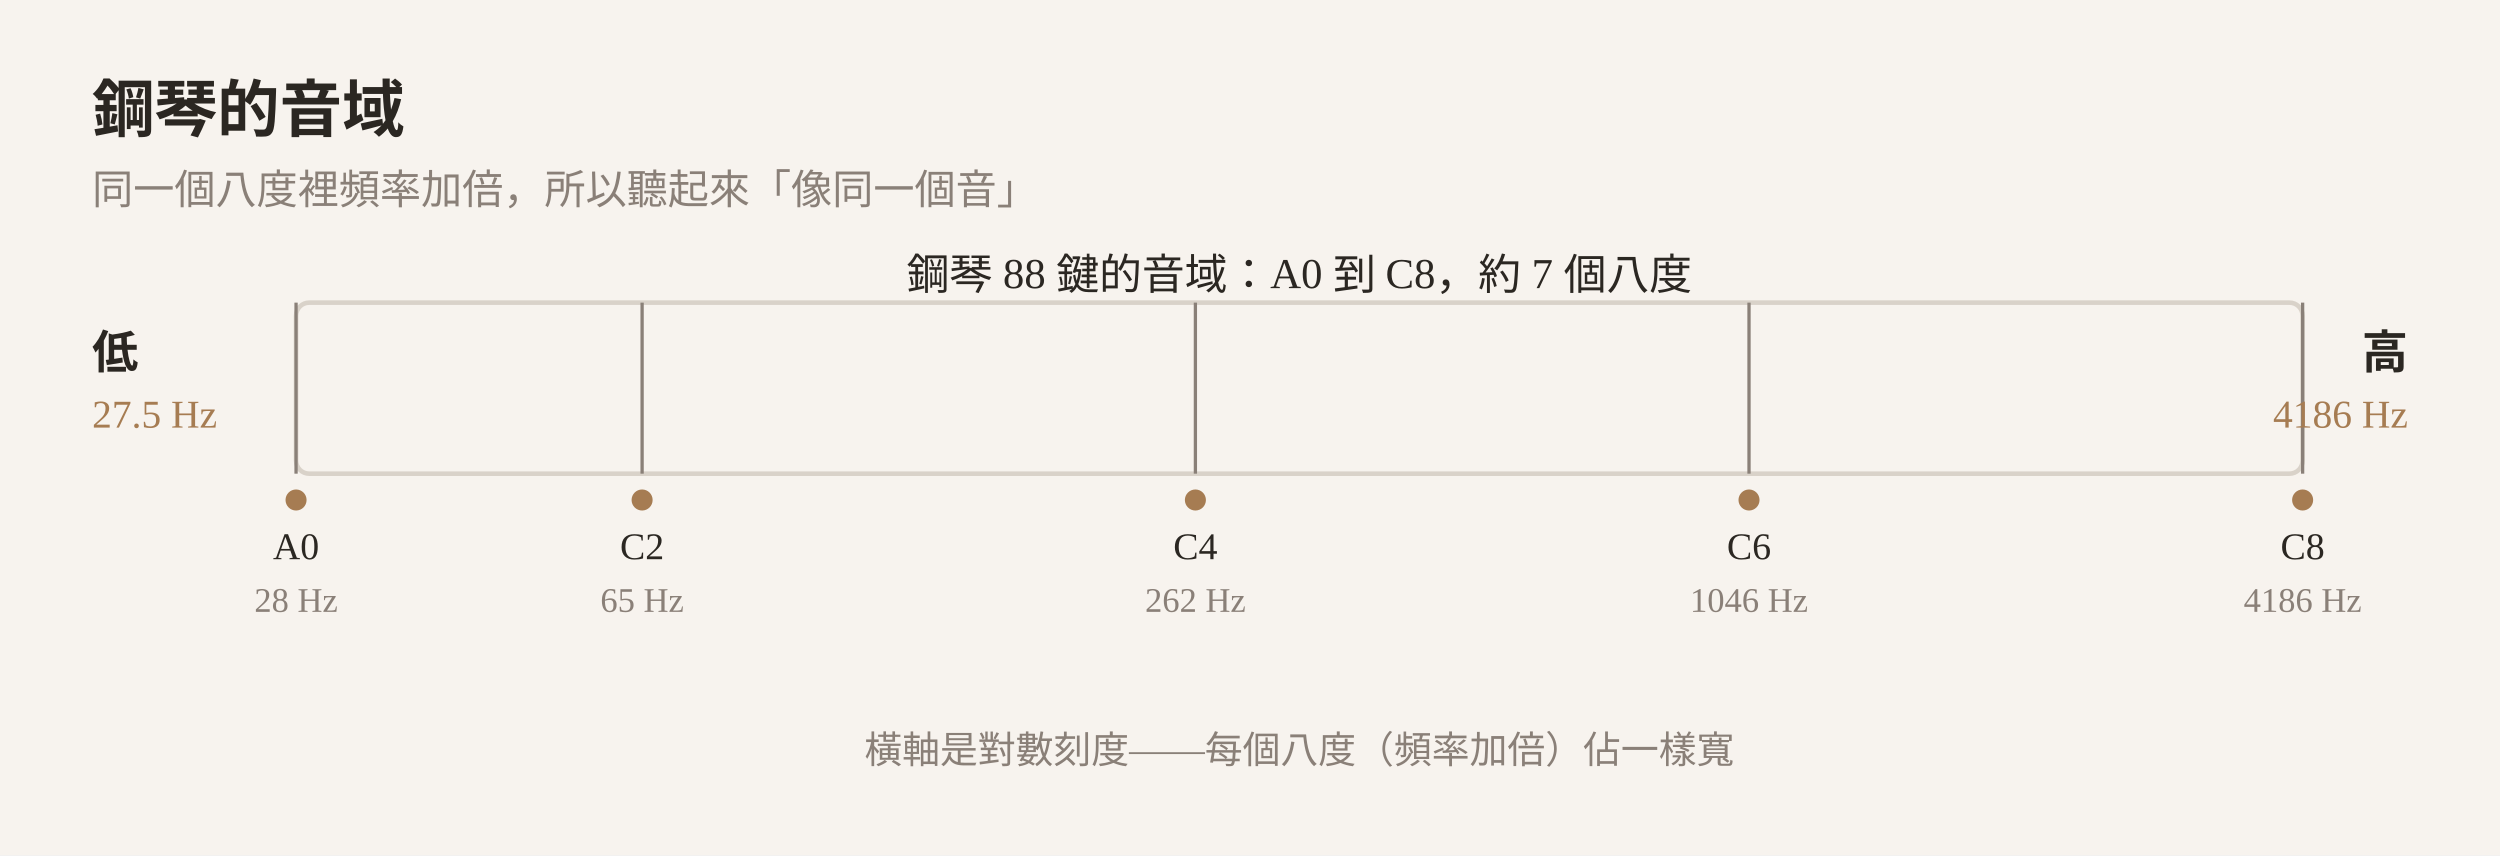
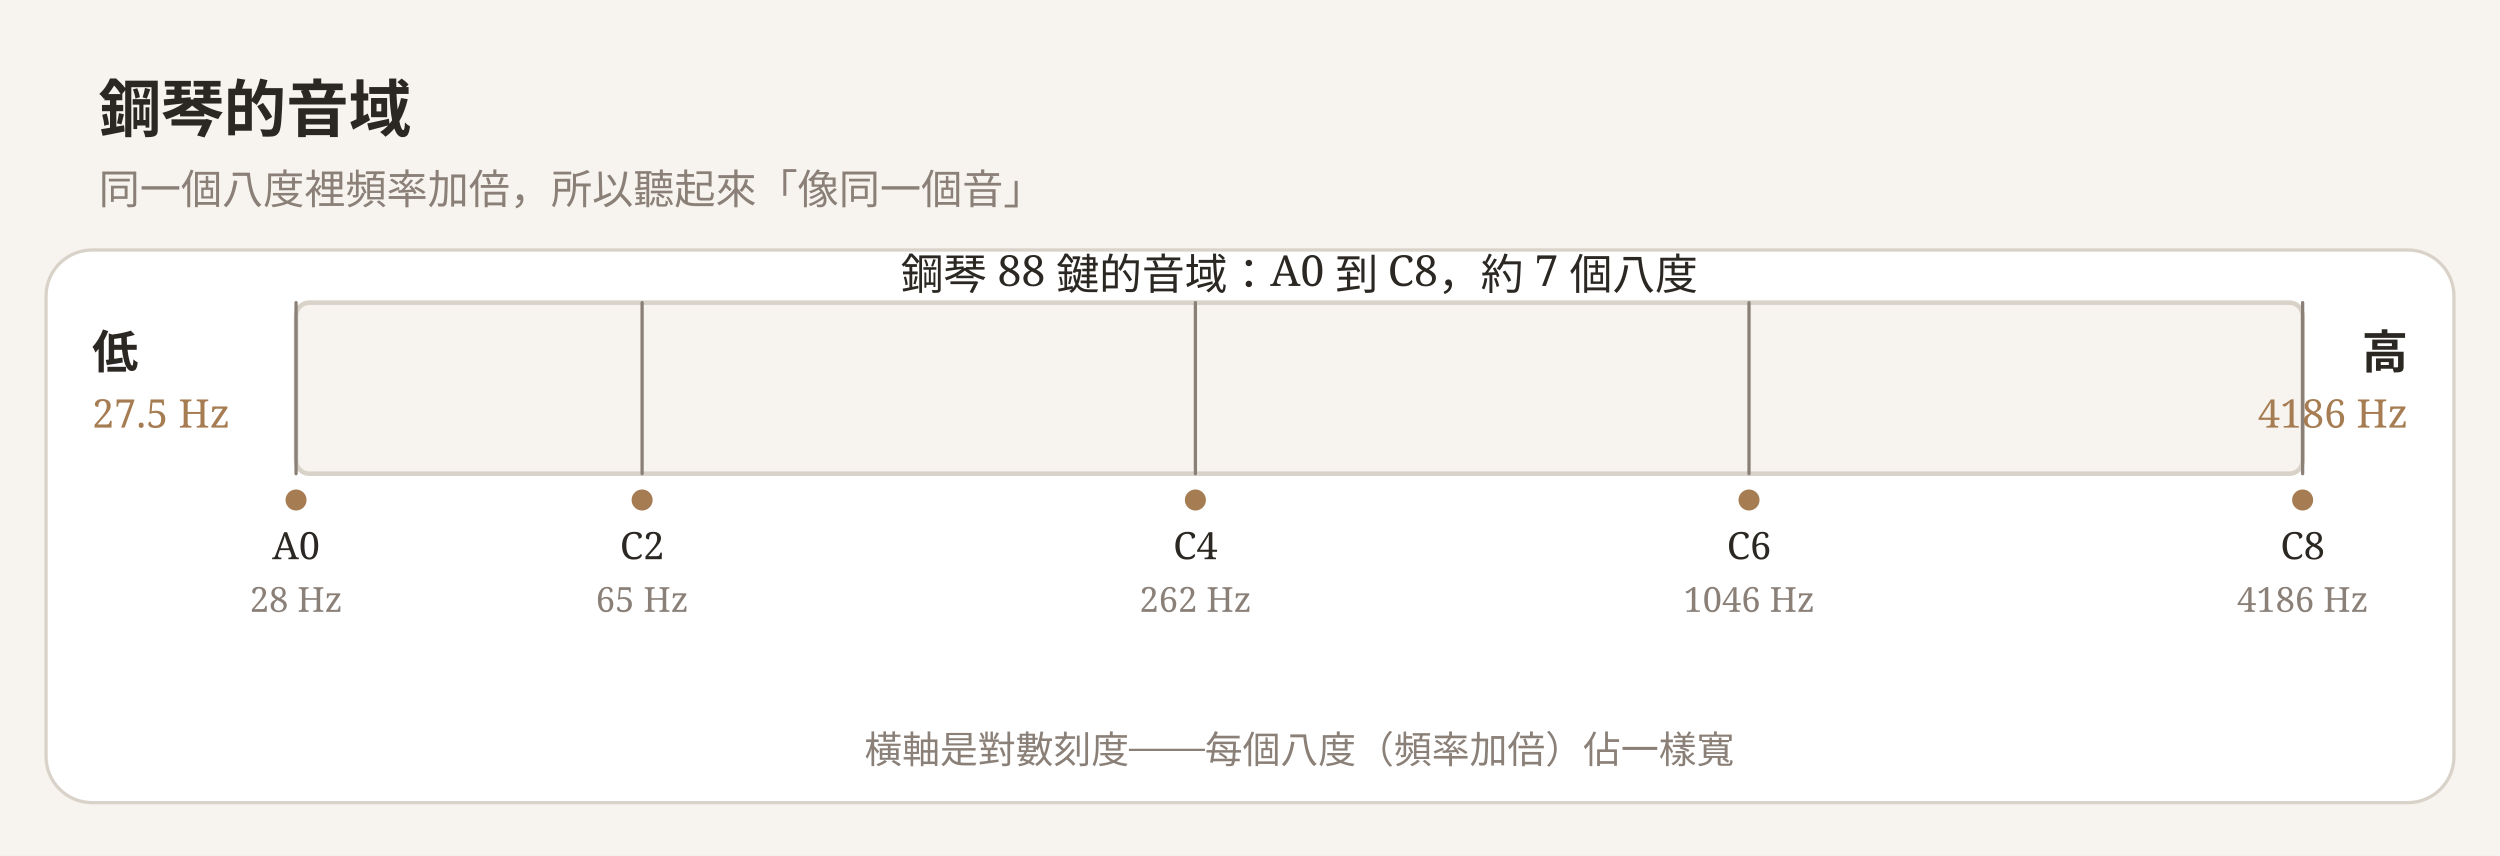
<svg xmlns="http://www.w3.org/2000/svg" viewBox="0 0 760 260" width="100%" role="img" aria-label="鋼琴的音域">
+   <style>line,path,polyline{stroke-linecap:round;stroke-linejoin:round}text{font-family:'Source Han Serif TW',serif}</style>
  <rect width="760" height="260" fill="#f7f3ee" />
-   <text x="28.0" y="40.0" font-size="19" text-anchor="start" fill="#2b2722" font-weight="700">鋼琴的音域</text>
-   <text x="28.0" y="62.0" font-size="12.5" text-anchor="start" fill="#8a8078" font-weight="400">同一個八度裡頻率加倍，所以聽起來「像同一個音」</text>
+   <rect x="14" y="76" width="732" height="168" rx="14" fill="#fff" stroke="#d9d2c9" stroke-width="1" />
+   <text x="30.0" y="40.0" font-size="19" text-anchor="start" fill="#2b2722" font-weight="700">鋼琴的音域</text>
+   <text x="30.0" y="62.0" font-size="12.5" text-anchor="start" fill="#8a8078" font-weight="400">同一個八度裡頻率加倍，所以聽起來「像同一個音」</text>
  <rect x="90.0" y="92.0" width="610.0" height="52.0" rx="4" fill="#f7f3ee" stroke="#d9d2c9" stroke-width="1.4" />
  <line x1="90.0" y1="92.0" x2="90.0" y2="144.0" stroke="#8a8078" stroke-width="1" />
  <circle cx="90.0" cy="152.0" r="3.2" fill="#A67C52" stroke="none" stroke-width="1.4" />
  <text x="90.0" y="170.0" font-size="11.5" text-anchor="middle" fill="#2b2722" font-weight="400">A0</text>
  <text x="90.0" y="186.0" font-size="10.5" text-anchor="middle" fill="#8a8078" font-weight="400">28 Hz</text>
  <line x1="195.2" y1="92.0" x2="195.2" y2="144.0" stroke="#8a8078" stroke-width="1" />
  <circle cx="195.2" cy="152.0" r="3.2" fill="#A67C52" stroke="none" stroke-width="1.4" />
  <text x="195.2" y="170.0" font-size="11.5" text-anchor="middle" fill="#2b2722" font-weight="400">C2</text>
  <text x="195.2" y="186.0" font-size="10.5" text-anchor="middle" fill="#8a8078" font-weight="400">65 Hz</text>
  <line x1="363.4" y1="92.0" x2="363.4" y2="144.0" stroke="#8a8078" stroke-width="1" />
  <circle cx="363.4" cy="152.0" r="3.2" fill="#A67C52" stroke="none" stroke-width="1.4" />
  <text x="363.4" y="170.0" font-size="11.5" text-anchor="middle" fill="#2b2722" font-weight="400">C4</text>
  <text x="363.4" y="186.0" font-size="10.5" text-anchor="middle" fill="#8a8078" font-weight="400">262 Hz</text>
  <line x1="531.7" y1="92.0" x2="531.7" y2="144.0" stroke="#8a8078" stroke-width="1" />
  <circle cx="531.7" cy="152.0" r="3.2" fill="#A67C52" stroke="none" stroke-width="1.4" />
  <text x="531.7" y="170.0" font-size="11.5" text-anchor="middle" fill="#2b2722" font-weight="400">C6</text>
  <text x="531.7" y="186.0" font-size="10.5" text-anchor="middle" fill="#8a8078" font-weight="400">1046 Hz</text>
  <line x1="700.0" y1="92.0" x2="700.0" y2="144.0" stroke="#8a8078" stroke-width="1" />
  <circle cx="700.0" cy="152.0" r="3.2" fill="#A67C52" stroke="none" stroke-width="1.4" />
  <text x="700.0" y="170.0" font-size="11.5" text-anchor="middle" fill="#2b2722" font-weight="400">C8</text>
  <text x="700.0" y="186.0" font-size="10.5" text-anchor="middle" fill="#8a8078" font-weight="400">4186 Hz</text>
  <text x="28.0" y="112.0" font-size="14" text-anchor="start" fill="#2b2722" font-weight="700">低</text>
  <text x="28.0" y="130.0" font-size="12" text-anchor="start" fill="#A67C52" font-weight="400">27.5 Hz</text>
  <text x="732.0" y="112.0" font-size="14" text-anchor="end" fill="#2b2722" font-weight="700">高</text>
  <text x="732.0" y="130.0" font-size="12" text-anchor="end" fill="#A67C52" font-weight="400">4186 Hz</text>
  <text x="395.0" y="88.0" font-size="13" text-anchor="middle" fill="#2b2722" font-weight="400">鋼琴 88 鍵的音域：A0 到 C8，約 7 個八度</text>
  <text x="395.0" y="232.0" font-size="11.5" text-anchor="middle" fill="#8a8078" font-weight="400">橫軸是對數刻度——每個八度（頻率加倍）佔一樣寬</text>
</svg>
